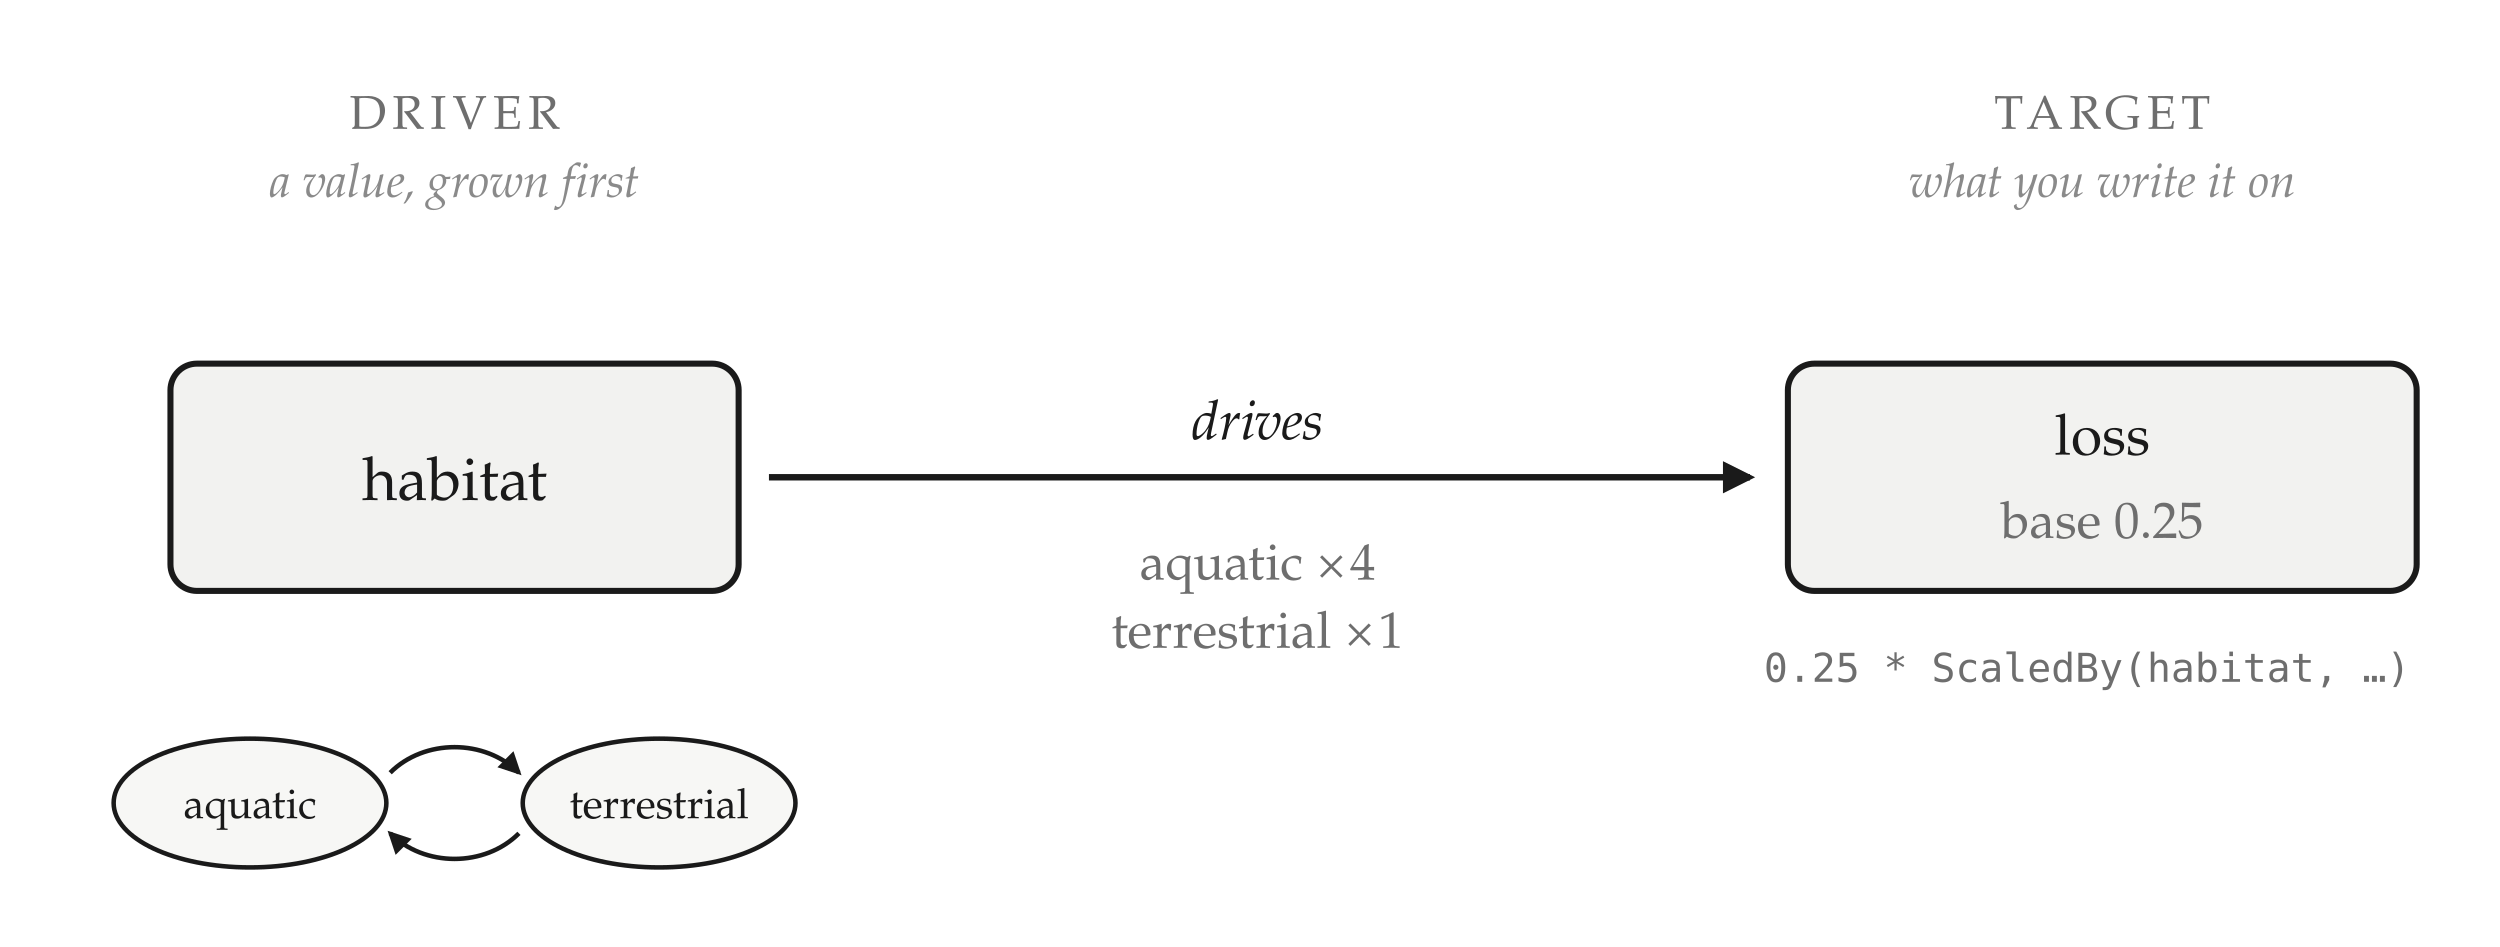
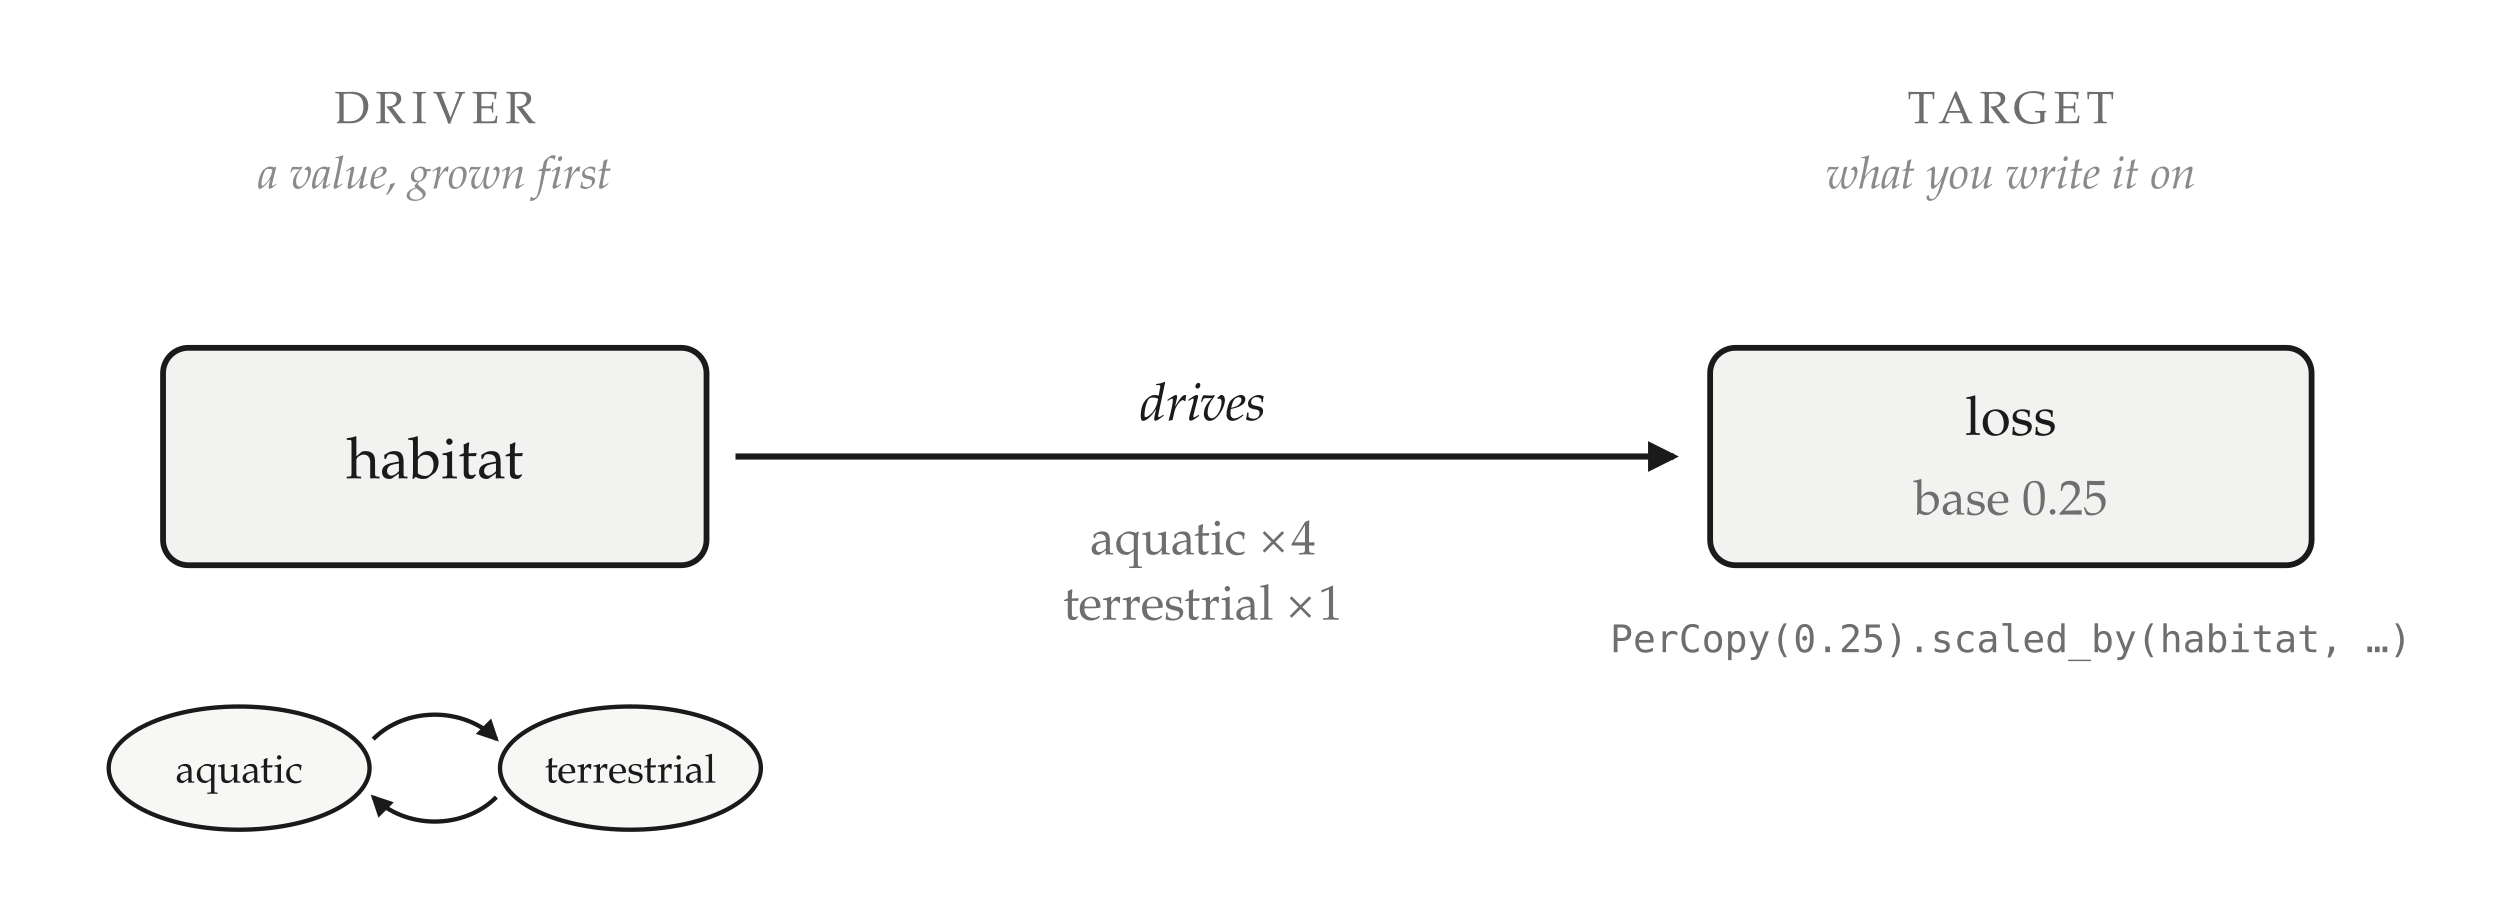
- <svg xmlns="http://www.w3.org/2000/svg" viewBox="0 0 660 250" role="img" font-family="Iowan Old Style, Palatino, Georgia, serif">
+ <svg xmlns="http://www.w3.org/2000/svg" viewBox="0 0 690 250" role="img" font-family="Iowan Old Style, Palatino, Georgia, serif">
  <style>
  @media (prefers-color-scheme: dark) {
    .node{fill:#191d20;stroke:#e7ebe9}
    .lbl{fill:#e7ebe9}
    .dim{fill:#9aa3a0}
    .edge{stroke:#e7ebe9}
    .head{fill:#e7ebe9}
  }
</style>
  <defs>
    <marker id="cb" markerWidth="5" markerHeight="5" refX="4.2" refY="2.5" orient="auto">
      <path class="head" d="M0,0 L5,2.5 L0,5 z" fill="#1a1a1a" />
    </marker>
  </defs>
  <g class="dim" fill="#6e6e6e" font-size="12.5" letter-spacing="1.6" text-anchor="middle">
    <text x="120" y="34">DRIVER</text>
    <text x="555" y="34">TARGET</text>
  </g>
  <g class="dim" fill="#8a8a8a" font-size="12.5" font-style="italic" text-anchor="middle">
    <text x="120" y="52">a value, grown first</text>
    <text x="555" y="52">what you write it on</text>
  </g>
  <g class="node" fill="#f2f2f0" stroke="#1a1a1a" stroke-width="1.6">
    <rect x="45" y="96" width="150" height="60" rx="7" />
  </g>
  <g class="lbl" fill="#1a1a1a" font-size="16" text-anchor="middle">
    <text x="120" y="132">habitat</text>
  </g>
  <g class="node" fill="#f7f7f5" stroke="#1a1a1a" stroke-width="1.2">
    <ellipse cx="66" cy="212" rx="36" ry="17" />
    <ellipse cx="174" cy="212" rx="36" ry="17" />
  </g>
  <g class="lbl" fill="#1a1a1a" font-size="11" text-anchor="middle">
    <text x="66" y="216">aquatic</text>
    <text x="174" y="216">terrestrial</text>
  </g>
  <g class="edge" fill="none" stroke="#1a1a1a" stroke-width="1.2">
    <path d="M 103,204 C 112,195 128,195 137,204" marker-end="url(#cb)" />
    <path d="M 137,220 C 128,229 112,229 103,220" marker-end="url(#cb)" />
  </g>
  <g class="edge" fill="none" stroke="#1a1a1a" stroke-width="1.7">
    <line x1="203" y1="126" x2="462" y2="126" marker-end="url(#cb)" />
  </g>
  <g class="lbl" fill="#1a1a1a" font-size="14.5" text-anchor="middle">
    <text x="332" y="116" font-style="italic">drives</text>
  </g>
  <g class="dim" fill="#6e6e6e" font-size="13.5" text-anchor="middle">
    <text x="332" y="153">aquatic × 4</text>
    <text x="332" y="171">terrestrial × 1</text>
  </g>
  <g class="node" fill="#f2f2f0" stroke="#1a1a1a" stroke-width="1.6">
    <rect x="472" y="96" width="166" height="60" rx="7" />
  </g>
  <g class="lbl" fill="#1a1a1a" text-anchor="middle">
    <text x="555" y="120" font-size="15">loss</text>
    <text x="555" y="142" font-size="13.5" fill="#6e6e6e">base 0.25</text>
  </g>
  <g class="dim" fill="#6e6e6e" font-size="10.5" text-anchor="middle" font-family="SFMono-Regular, Menlo, Consolas, monospace">
-     <text x="551" y="180">0.25 * ScaledBy(habitat, …)</text>
+     <text x="555" y="180">PerCopy(0.25).scaled_by(habitat, …)</text>
  </g>
</svg>
